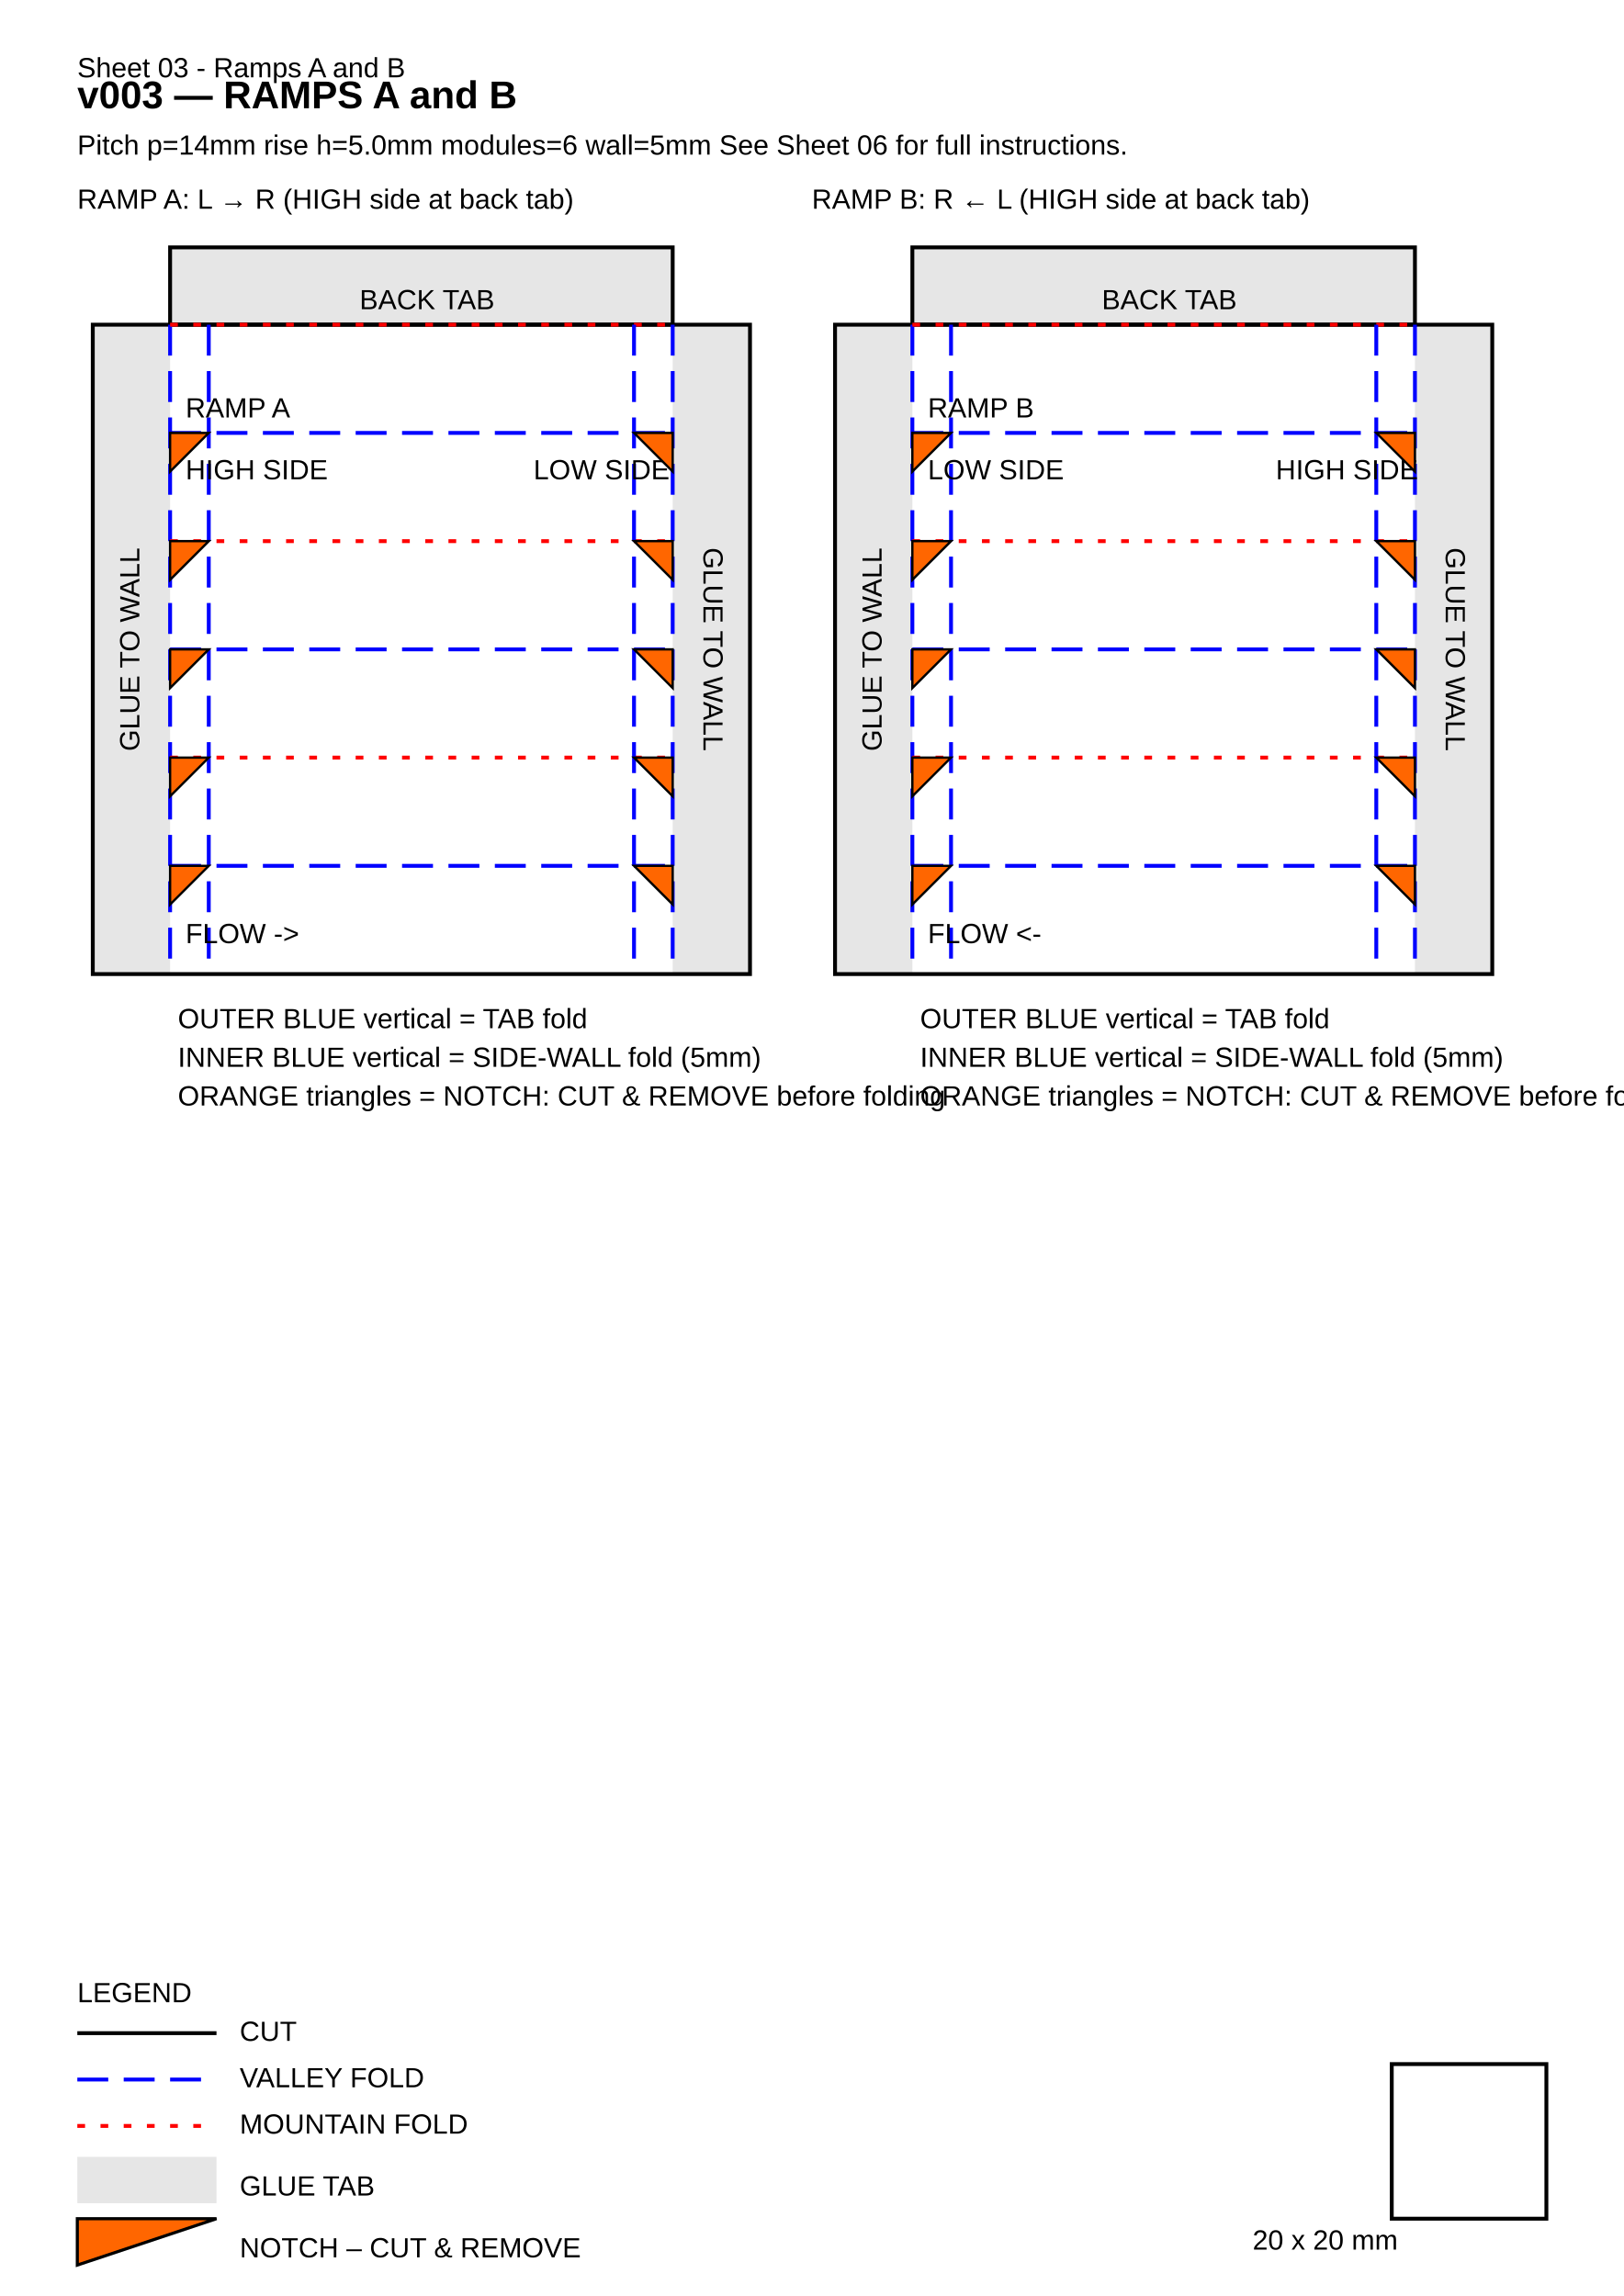
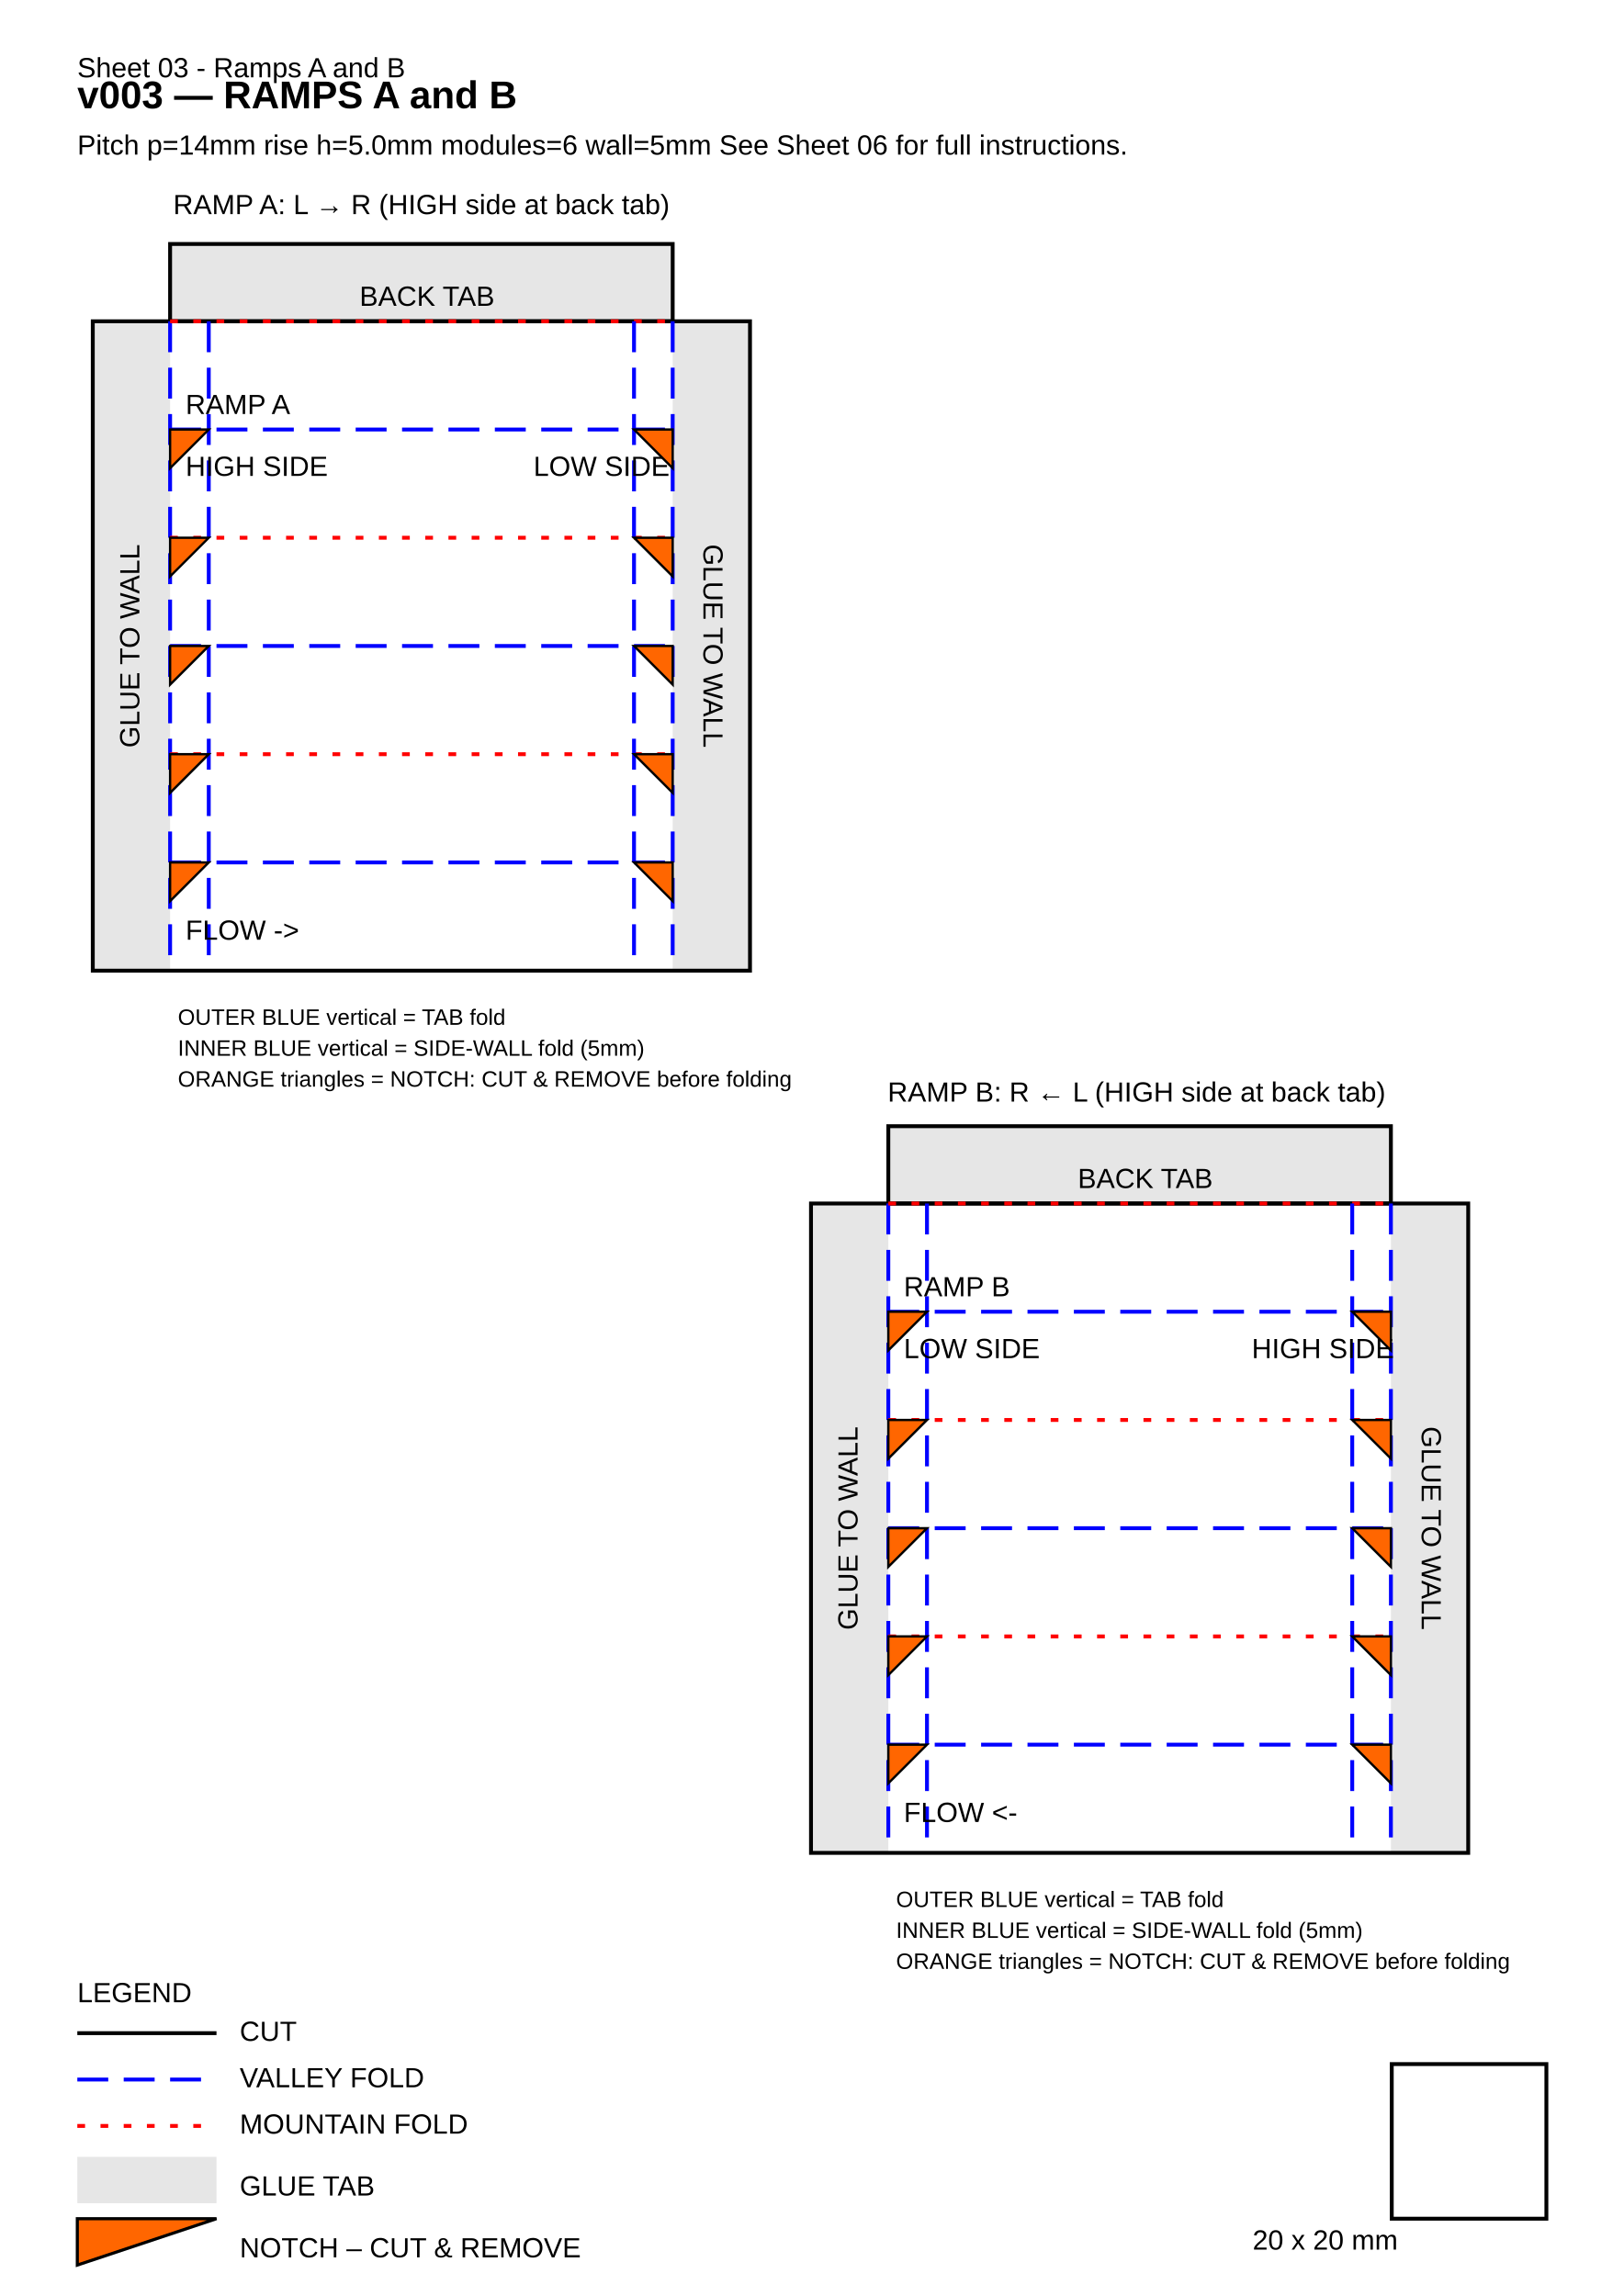
<svg xmlns="http://www.w3.org/2000/svg" baseProfile="full" height="297mm" version="1.1" viewBox="0 0 210 297" width="210mm">
  <defs />
  <text fill="black" font-family="Arial" font-size="3.6px" x="10" y="10">Sheet 03 - Ramps A and B</text>
  <text fill="black" font-family="Arial" font-size="5px" font-weight="bold" x="10" y="14">v003 — RAMPS A and B</text>
  <text fill="black" font-family="Arial" font-size="3.6px" x="10" y="20">Pitch p=14mm  rise h=5.0mm  modules=6  wall=5mm  See Sheet 06 for full instructions.</text>
-   <text fill="black" font-family="Arial" font-size="3.6px" x="10" y="27">RAMP A:  L → R (HIGH side at back tab)</text>
-   <text fill="black" font-family="Arial" font-size="3.6px" x="105" y="27">RAMP B:  R ← L (HIGH side at back tab)</text>
-   <rect fill="#e6e6e6" height="84.0" stroke="none" width="10.0" x="12" y="42" />
-   <rect fill="#e6e6e6" height="84.0" stroke="none" width="10.0" x="87.0" y="42" />
-   <rect fill="#e6e6e6" height="10.0" stroke="none" width="65.0" x="22.0" y="32.0" />
-   <rect fill="none" height="84.0" stroke="black" stroke-width="0.5" width="85.0" x="12" y="42" />
-   <rect fill="none" height="10.0" stroke="black" stroke-width="0.5" width="65.0" x="22.0" y="32.0" />
-   <line fill="none" stroke="blue" stroke-dasharray="4,2" stroke-width="0.5" x1="22.0" x2="22.0" y1="42" y2="126.0" />
-   <line fill="none" stroke="blue" stroke-dasharray="4,2" stroke-width="0.5" x1="87.0" x2="87.0" y1="42" y2="126.0" />
-   <line fill="none" stroke="red" stroke-dasharray="1,2" stroke-width="0.5" x1="22.0" x2="87.0" y1="42" y2="42" />
-   <line fill="none" stroke="blue" stroke-dasharray="4,2" stroke-width="0.5" x1="22.0" x2="87.0" y1="56.0" y2="56.0" />
-   <line fill="none" stroke="red" stroke-dasharray="1,2" stroke-width="0.5" x1="22.0" x2="87.0" y1="70.0" y2="70.0" />
-   <line fill="none" stroke="blue" stroke-dasharray="4,2" stroke-width="0.5" x1="22.0" x2="87.0" y1="84.0" y2="84.0" />
-   <line fill="none" stroke="red" stroke-dasharray="1,2" stroke-width="0.5" x1="22.0" x2="87.0" y1="98.0" y2="98.0" />
-   <line fill="none" stroke="blue" stroke-dasharray="4,2" stroke-width="0.5" x1="22.0" x2="87.0" y1="112.0" y2="112.0" />
-   <line fill="none" stroke="blue" stroke-dasharray="4,2" stroke-width="0.5" x1="27.0" x2="27.0" y1="42" y2="126.0" />
-   <line fill="none" stroke="blue" stroke-dasharray="4,2" stroke-width="0.5" x1="82.0" x2="82.0" y1="42" y2="126.0" />
-   <text fill="black" font-family="Arial" font-size="3.6px" x="24.0" y="54">RAMP A</text>
-   <text fill="black" font-family="Arial" font-size="3.6px" x="24.0" y="62">HIGH SIDE</text>
-   <text fill="black" font-family="Arial" font-size="3.6px" x="69.0" y="62">LOW SIDE</text>
-   <text dominant-baseline="middle" fill="black" font-family="Arial" font-size="3.6px" text-anchor="middle" transform="rotate(-90 17.0 84.0)" x="17.0" y="84.0">GLUE TO WALL</text>
-   <text dominant-baseline="middle" fill="black" font-family="Arial" font-size="3.6px" text-anchor="middle" transform="rotate(90 92.0 84.0)" x="92.0" y="84.0">GLUE TO WALL</text>
-   <text fill="black" font-family="Arial" font-size="3.6px" x="46.5" y="40">BACK TAB</text>
-   <text fill="black" font-family="Arial" font-size="3.6px" x="24.0" y="122.0">FLOW -&gt;</text>
-   <polygon fill="#FF6600" points="22.0,56.0 27.0,56.0 22.0,61.0" stroke="black" stroke-width="0.3" />
-   <polygon fill="#FF6600" points="82.0,56.0 87.0,56.0 87.0,61.0" stroke="black" stroke-width="0.3" />
-   <polygon fill="#FF6600" points="22.0,70.0 27.0,70.0 22.0,75.0" stroke="black" stroke-width="0.3" />
-   <polygon fill="#FF6600" points="82.0,70.0 87.0,70.0 87.0,75.0" stroke="black" stroke-width="0.3" />
-   <polygon fill="#FF6600" points="22.0,84.0 27.0,84.0 22.0,89.0" stroke="black" stroke-width="0.3" />
-   <polygon fill="#FF6600" points="82.0,84.0 87.0,84.0 87.0,89.0" stroke="black" stroke-width="0.3" />
-   <polygon fill="#FF6600" points="22.0,98.0 27.0,98.0 22.0,103.0" stroke="black" stroke-width="0.3" />
-   <polygon fill="#FF6600" points="82.0,98.0 87.0,98.0 87.0,103.0" stroke="black" stroke-width="0.3" />
-   <polygon fill="#FF6600" points="22.0,112.0 27.0,112.0 22.0,117.0" stroke="black" stroke-width="0.3" />
-   <polygon fill="#FF6600" points="82.0,112.0 87.0,112.0 87.0,117.0" stroke="black" stroke-width="0.3" />
-   <text fill="black" font-family="Arial" font-size="3.6px" x="23.0" y="133.0">OUTER BLUE vertical = TAB fold</text>
-   <text fill="black" font-family="Arial" font-size="3.6px" x="23.0" y="138.0">INNER BLUE vertical = SIDE-WALL fold (5mm)</text>
-   <text fill="black" font-family="Arial" font-size="3.6px" x="23.0" y="143.0">ORANGE triangles = NOTCH: CUT &amp; REMOVE before folding</text>
-   <rect fill="#e6e6e6" height="84.0" stroke="none" width="10.0" x="108" y="42" />
-   <rect fill="#e6e6e6" height="84.0" stroke="none" width="10.0" x="183.0" y="42" />
-   <rect fill="#e6e6e6" height="10.0" stroke="none" width="65.0" x="118.0" y="32.0" />
-   <rect fill="none" height="84.0" stroke="black" stroke-width="0.5" width="85.0" x="108" y="42" />
-   <rect fill="none" height="10.0" stroke="black" stroke-width="0.5" width="65.0" x="118.0" y="32.0" />
-   <line fill="none" stroke="blue" stroke-dasharray="4,2" stroke-width="0.5" x1="118.0" x2="118.0" y1="42" y2="126.0" />
-   <line fill="none" stroke="blue" stroke-dasharray="4,2" stroke-width="0.5" x1="183.0" x2="183.0" y1="42" y2="126.0" />
-   <line fill="none" stroke="red" stroke-dasharray="1,2" stroke-width="0.5" x1="118.0" x2="183.0" y1="42" y2="42" />
-   <line fill="none" stroke="blue" stroke-dasharray="4,2" stroke-width="0.5" x1="118.0" x2="183.0" y1="56.0" y2="56.0" />
-   <line fill="none" stroke="red" stroke-dasharray="1,2" stroke-width="0.5" x1="118.0" x2="183.0" y1="70.0" y2="70.0" />
-   <line fill="none" stroke="blue" stroke-dasharray="4,2" stroke-width="0.5" x1="118.0" x2="183.0" y1="84.0" y2="84.0" />
-   <line fill="none" stroke="red" stroke-dasharray="1,2" stroke-width="0.5" x1="118.0" x2="183.0" y1="98.0" y2="98.0" />
-   <line fill="none" stroke="blue" stroke-dasharray="4,2" stroke-width="0.5" x1="118.0" x2="183.0" y1="112.0" y2="112.0" />
-   <line fill="none" stroke="blue" stroke-dasharray="4,2" stroke-width="0.5" x1="123.0" x2="123.0" y1="42" y2="126.0" />
-   <line fill="none" stroke="blue" stroke-dasharray="4,2" stroke-width="0.5" x1="178.0" x2="178.0" y1="42" y2="126.0" />
-   <text fill="black" font-family="Arial" font-size="3.6px" x="120.0" y="54">RAMP B</text>
-   <text fill="black" font-family="Arial" font-size="3.6px" x="165.0" y="62">HIGH SIDE</text>
-   <text fill="black" font-family="Arial" font-size="3.6px" x="120.0" y="62">LOW SIDE</text>
-   <text dominant-baseline="middle" fill="black" font-family="Arial" font-size="3.6px" text-anchor="middle" transform="rotate(-90 113.0 84.0)" x="113.0" y="84.0">GLUE TO WALL</text>
-   <text dominant-baseline="middle" fill="black" font-family="Arial" font-size="3.6px" text-anchor="middle" transform="rotate(90 188.0 84.0)" x="188.0" y="84.0">GLUE TO WALL</text>
-   <text fill="black" font-family="Arial" font-size="3.6px" x="142.5" y="40">BACK TAB</text>
-   <text fill="black" font-family="Arial" font-size="3.6px" x="120.0" y="122.0">FLOW &lt;-</text>
-   <polygon fill="#FF6600" points="118.0,56.0 123.0,56.0 118.0,61.0" stroke="black" stroke-width="0.3" />
-   <polygon fill="#FF6600" points="178.0,56.0 183.0,56.0 183.0,61.0" stroke="black" stroke-width="0.3" />
-   <polygon fill="#FF6600" points="118.0,70.0 123.0,70.0 118.0,75.0" stroke="black" stroke-width="0.3" />
-   <polygon fill="#FF6600" points="178.0,70.0 183.0,70.0 183.0,75.0" stroke="black" stroke-width="0.3" />
-   <polygon fill="#FF6600" points="118.0,84.0 123.0,84.0 118.0,89.0" stroke="black" stroke-width="0.3" />
-   <polygon fill="#FF6600" points="178.0,84.0 183.0,84.0 183.0,89.0" stroke="black" stroke-width="0.3" />
-   <polygon fill="#FF6600" points="118.0,98.0 123.0,98.0 118.0,103.0" stroke="black" stroke-width="0.3" />
-   <polygon fill="#FF6600" points="178.0,98.0 183.0,98.0 183.0,103.0" stroke="black" stroke-width="0.3" />
-   <polygon fill="#FF6600" points="118.0,112.0 123.0,112.0 118.0,117.0" stroke="black" stroke-width="0.3" />
-   <polygon fill="#FF6600" points="178.0,112.0 183.0,112.0 183.0,117.0" stroke="black" stroke-width="0.3" />
-   <text fill="black" font-family="Arial" font-size="3.6px" x="119.0" y="133.0">OUTER BLUE vertical = TAB fold</text>
-   <text fill="black" font-family="Arial" font-size="3.6px" x="119.0" y="138.0">INNER BLUE vertical = SIDE-WALL fold (5mm)</text>
-   <text fill="black" font-family="Arial" font-size="3.6px" x="119.0" y="143.0">ORANGE triangles = NOTCH: CUT &amp; REMOVE before folding</text>
-   <text fill="black" font-family="Arial" font-size="3.6px" x="10" y="259">LEGEND</text>
-   <line fill="none" stroke="black" stroke-width="0.5" x1="10" x2="28" y1="263" y2="263" />
-   <text fill="black" font-family="Arial" font-size="3.6px" x="31" y="264">CUT</text>
-   <line fill="none" stroke="blue" stroke-dasharray="4,2" stroke-width="0.5" x1="10" x2="28" y1="269" y2="269" />
-   <text fill="black" font-family="Arial" font-size="3.6px" x="31" y="270">VALLEY FOLD</text>
-   <line fill="none" stroke="red" stroke-dasharray="1,2" stroke-width="0.5" x1="10" x2="28" y1="275" y2="275" />
-   <text fill="black" font-family="Arial" font-size="3.6px" x="31" y="276">MOUNTAIN FOLD</text>
-   <rect fill="#e6e6e6" height="6" stroke="none" width="18" x="10" y="279" />
-   <text fill="black" font-family="Arial" font-size="3.6px" x="31" y="284">GLUE TAB</text>
-   <polygon fill="#FF6600" points="10,287 28,287 10,293" stroke="black" stroke-width="0.4" />
-   <text fill="black" font-family="Arial" font-size="3.6px" x="31" y="292">NOTCH – CUT &amp; REMOVE</text>
+   <text fill="black" font-family="Arial" font-size="3.6px" x="22.4" y="27.7">RAMP A: L → R (HIGH side at back tab)</text>
+   <rect fill="#e6e6e6" height="84.0" stroke="none" width="10.0" x="12.0" y="41.56" />
+   <rect fill="#e6e6e6" height="84.0" stroke="none" width="10.0" x="87.0" y="41.56" />
+   <rect fill="#e6e6e6" height="10.0" stroke="none" width="65.0" x="22.0" y="31.56" />
+   <rect fill="none" height="84.0" stroke="black" stroke-width="0.5" width="85.0" x="12.0" y="41.56" />
+   <rect fill="none" height="10.0" stroke="black" stroke-width="0.5" width="65.0" x="22.0" y="31.56" />
+   <line fill="none" stroke="blue" stroke-dasharray="4,2" stroke-width="0.5" x1="22.0" x2="22.0" y1="41.56" y2="125.56" />
+   <line fill="none" stroke="blue" stroke-dasharray="4,2" stroke-width="0.5" x1="87.0" x2="87.0" y1="41.56" y2="125.56" />
+   <line fill="none" stroke="red" stroke-dasharray="1,2" stroke-width="0.5" x1="22.0" x2="87.0" y1="41.56" y2="41.56" />
+   <line fill="none" stroke="blue" stroke-dasharray="4,2" stroke-width="0.5" x1="22.0" x2="87.0" y1="55.56" y2="55.56" />
+   <line fill="none" stroke="red" stroke-dasharray="1,2" stroke-width="0.5" x1="22.0" x2="87.0" y1="69.56" y2="69.56" />
+   <line fill="none" stroke="blue" stroke-dasharray="4,2" stroke-width="0.5" x1="22.0" x2="87.0" y1="83.56" y2="83.56" />
+   <line fill="none" stroke="red" stroke-dasharray="1,2" stroke-width="0.5" x1="22.0" x2="87.0" y1="97.56" y2="97.56" />
+   <line fill="none" stroke="blue" stroke-dasharray="4,2" stroke-width="0.5" x1="22.0" x2="87.0" y1="111.56" y2="111.56" />
+   <line fill="none" stroke="blue" stroke-dasharray="4,2" stroke-width="0.5" x1="27.0" x2="27.0" y1="41.56" y2="125.56" />
+   <line fill="none" stroke="blue" stroke-dasharray="4,2" stroke-width="0.5" x1="82.0" x2="82.0" y1="41.56" y2="125.56" />
+   <text fill="black" font-family="Arial" font-size="3.6px" x="24.0" y="53.56">RAMP A</text>
+   <text fill="black" font-family="Arial" font-size="3.6px" x="24.0" y="61.56">HIGH SIDE</text>
+   <text fill="black" font-family="Arial" font-size="3.6px" x="69.0" y="61.56">LOW SIDE</text>
+   <text dominant-baseline="middle" fill="black" font-family="Arial" font-size="3.6px" text-anchor="middle" transform="rotate(-90 17.0 83.56)" x="17.0" y="83.56">GLUE TO WALL</text>
+   <text dominant-baseline="middle" fill="black" font-family="Arial" font-size="3.6px" text-anchor="middle" transform="rotate(90 92.0 83.56)" x="92.0" y="83.56">GLUE TO WALL</text>
+   <text fill="black" font-family="Arial" font-size="3.6px" x="46.5" y="39.56">BACK TAB</text>
+   <text fill="black" font-family="Arial" font-size="3.6px" x="24.0" y="121.56">FLOW -&gt;</text>
+   <polygon fill="#FF6600" points="22.0,55.56 27.0,55.56 22.0,60.56" stroke="black" stroke-width="0.3" />
+   <polygon fill="#FF6600" points="82.0,55.56 87.0,55.56 87.0,60.56" stroke="black" stroke-width="0.3" />
+   <polygon fill="#FF6600" points="22.0,69.56 27.0,69.56 22.0,74.56" stroke="black" stroke-width="0.3" />
+   <polygon fill="#FF6600" points="82.0,69.56 87.0,69.56 87.0,74.56" stroke="black" stroke-width="0.3" />
+   <polygon fill="#FF6600" points="22.0,83.56 27.0,83.56 22.0,88.56" stroke="black" stroke-width="0.3" />
+   <polygon fill="#FF6600" points="82.0,83.56 87.0,83.56 87.0,88.56" stroke="black" stroke-width="0.3" />
+   <polygon fill="#FF6600" points="22.0,97.56 27.0,97.56 22.0,102.56" stroke="black" stroke-width="0.3" />
+   <polygon fill="#FF6600" points="82.0,97.56 87.0,97.56 87.0,102.56" stroke="black" stroke-width="0.3" />
+   <polygon fill="#FF6600" points="22.0,111.56 27.0,111.56 22.0,116.56" stroke="black" stroke-width="0.3" />
+   <polygon fill="#FF6600" points="82.0,111.56 87.0,111.56 87.0,116.56" stroke="black" stroke-width="0.3" />
+   <text fill="black" font-family="Arial" font-size="2.88px" x="23.0" y="132.56">OUTER BLUE vertical = TAB fold</text>
+   <text fill="black" font-family="Arial" font-size="2.88px" x="23.0" y="136.56">INNER BLUE vertical = SIDE-WALL fold (5mm)</text>
+   <text fill="black" font-family="Arial" font-size="2.88px" x="23.0" y="140.56">ORANGE triangles = NOTCH: CUT &amp; REMOVE before folding</text>
+   <text fill="black" font-family="Arial" font-size="3.6px" x="114.8" y="142.5">RAMP B: R ← L (HIGH side at back tab)</text>
+   <rect fill="#e6e6e6" height="84.0" stroke="none" width="10.0" x="104.89" y="155.68" />
+   <rect fill="#e6e6e6" height="84.0" stroke="none" width="10.0" x="179.89" y="155.68" />
+   <rect fill="#e6e6e6" height="10.0" stroke="none" width="65.0" x="114.89" y="145.68" />
+   <rect fill="none" height="84.0" stroke="black" stroke-width="0.5" width="85.0" x="104.89" y="155.68" />
+   <rect fill="none" height="10.0" stroke="black" stroke-width="0.5" width="65.0" x="114.89" y="145.68" />
+   <line fill="none" stroke="blue" stroke-dasharray="4,2" stroke-width="0.5" x1="114.89" x2="114.89" y1="155.68" y2="239.68" />
+   <line fill="none" stroke="blue" stroke-dasharray="4,2" stroke-width="0.5" x1="179.89" x2="179.89" y1="155.68" y2="239.68" />
+   <line fill="none" stroke="red" stroke-dasharray="1,2" stroke-width="0.5" x1="114.89" x2="179.89" y1="155.68" y2="155.68" />
+   <line fill="none" stroke="blue" stroke-dasharray="4,2" stroke-width="0.5" x1="114.89" x2="179.89" y1="169.68" y2="169.68" />
+   <line fill="none" stroke="red" stroke-dasharray="1,2" stroke-width="0.5" x1="114.89" x2="179.89" y1="183.68" y2="183.68" />
+   <line fill="none" stroke="blue" stroke-dasharray="4,2" stroke-width="0.5" x1="114.89" x2="179.89" y1="197.68" y2="197.68" />
+   <line fill="none" stroke="red" stroke-dasharray="1,2" stroke-width="0.5" x1="114.89" x2="179.89" y1="211.68" y2="211.68" />
+   <line fill="none" stroke="blue" stroke-dasharray="4,2" stroke-width="0.5" x1="114.89" x2="179.89" y1="225.68" y2="225.68" />
+   <line fill="none" stroke="blue" stroke-dasharray="4,2" stroke-width="0.5" x1="119.89" x2="119.89" y1="155.68" y2="239.68" />
+   <line fill="none" stroke="blue" stroke-dasharray="4,2" stroke-width="0.5" x1="174.89" x2="174.89" y1="155.68" y2="239.68" />
+   <text fill="black" font-family="Arial" font-size="3.6px" x="116.89" y="167.68">RAMP B</text>
+   <text fill="black" font-family="Arial" font-size="3.6px" x="161.89" y="175.68">HIGH SIDE</text>
+   <text fill="black" font-family="Arial" font-size="3.6px" x="116.89" y="175.68">LOW SIDE</text>
+   <text dominant-baseline="middle" fill="black" font-family="Arial" font-size="3.6px" text-anchor="middle" transform="rotate(-90 109.89 197.68)" x="109.89" y="197.68">GLUE TO WALL</text>
+   <text dominant-baseline="middle" fill="black" font-family="Arial" font-size="3.6px" text-anchor="middle" transform="rotate(90 184.89 197.68)" x="184.89" y="197.68">GLUE TO WALL</text>
+   <text fill="black" font-family="Arial" font-size="3.6px" x="139.39" y="153.68">BACK TAB</text>
+   <text fill="black" font-family="Arial" font-size="3.6px" x="116.89" y="235.68">FLOW &lt;-</text>
+   <polygon fill="#FF6600" points="114.89,169.68 119.89,169.68 114.89,174.68" stroke="black" stroke-width="0.3" />
+   <polygon fill="#FF6600" points="174.89,169.68 179.89,169.68 179.89,174.68" stroke="black" stroke-width="0.3" />
+   <polygon fill="#FF6600" points="114.89,183.68 119.89,183.68 114.89,188.68" stroke="black" stroke-width="0.3" />
+   <polygon fill="#FF6600" points="174.89,183.68 179.89,183.68 179.89,188.68" stroke="black" stroke-width="0.3" />
+   <polygon fill="#FF6600" points="114.89,197.68 119.89,197.68 114.89,202.68" stroke="black" stroke-width="0.3" />
+   <polygon fill="#FF6600" points="174.89,197.68 179.89,197.68 179.89,202.68" stroke="black" stroke-width="0.3" />
+   <polygon fill="#FF6600" points="114.89,211.68 119.89,211.68 114.89,216.68" stroke="black" stroke-width="0.3" />
+   <polygon fill="#FF6600" points="174.89,211.68 179.89,211.68 179.89,216.68" stroke="black" stroke-width="0.3" />
+   <polygon fill="#FF6600" points="114.89,225.68 119.89,225.68 114.89,230.68" stroke="black" stroke-width="0.3" />
+   <polygon fill="#FF6600" points="174.89,225.68 179.89,225.68 179.89,230.68" stroke="black" stroke-width="0.3" />
+   <text fill="black" font-family="Arial" font-size="2.88px" x="115.89" y="246.68">OUTER BLUE vertical = TAB fold</text>
+   <text fill="black" font-family="Arial" font-size="2.88px" x="115.89" y="250.68">INNER BLUE vertical = SIDE-WALL fold (5mm)</text>
+   <text fill="black" font-family="Arial" font-size="2.88px" x="115.89" y="254.68">ORANGE triangles = NOTCH: CUT &amp; REMOVE before folding</text>
+   <text fill="black" font-family="Arial" font-size="3.60px" x="10" y="259">LEGEND</text>
+   <line fill="none" stroke="black" stroke-width="0.5" x1="10" x2="28.0" y1="263.0" y2="263.0" />
+   <text fill="black" font-family="Arial" font-size="3.60px" x="31.0" y="264.0">CUT</text>
+   <line fill="none" stroke="blue" stroke-dasharray="4,2" stroke-width="0.5" x1="10" x2="28.0" y1="269.0" y2="269.0" />
+   <text fill="black" font-family="Arial" font-size="3.60px" x="31.0" y="270.0">VALLEY FOLD</text>
+   <line fill="none" stroke="red" stroke-dasharray="1,2" stroke-width="0.5" x1="10" x2="28.0" y1="275.0" y2="275.0" />
+   <text fill="black" font-family="Arial" font-size="3.60px" x="31.0" y="276.0">MOUNTAIN FOLD</text>
+   <rect fill="#e6e6e6" height="6.0" stroke="none" width="18.0" x="10" y="279.0" />
+   <text fill="black" font-family="Arial" font-size="3.60px" x="31.0" y="284.0">GLUE TAB</text>
+   <polygon fill="#FF6600" points="10,287.0 28.0,287.0 10,293.0" stroke="black" stroke-width="0.4" />
+   <text fill="black" font-family="Arial" font-size="3.60px" x="31.0" y="292.0">NOTCH – CUT &amp; REMOVE</text>
  <rect fill="none" height="20" stroke="black" stroke-width="0.5" width="20" x="180" y="267" />
  <text fill="black" font-family="Arial" font-size="3.6px" x="162" y="291">20 x 20 mm</text>
</svg>
